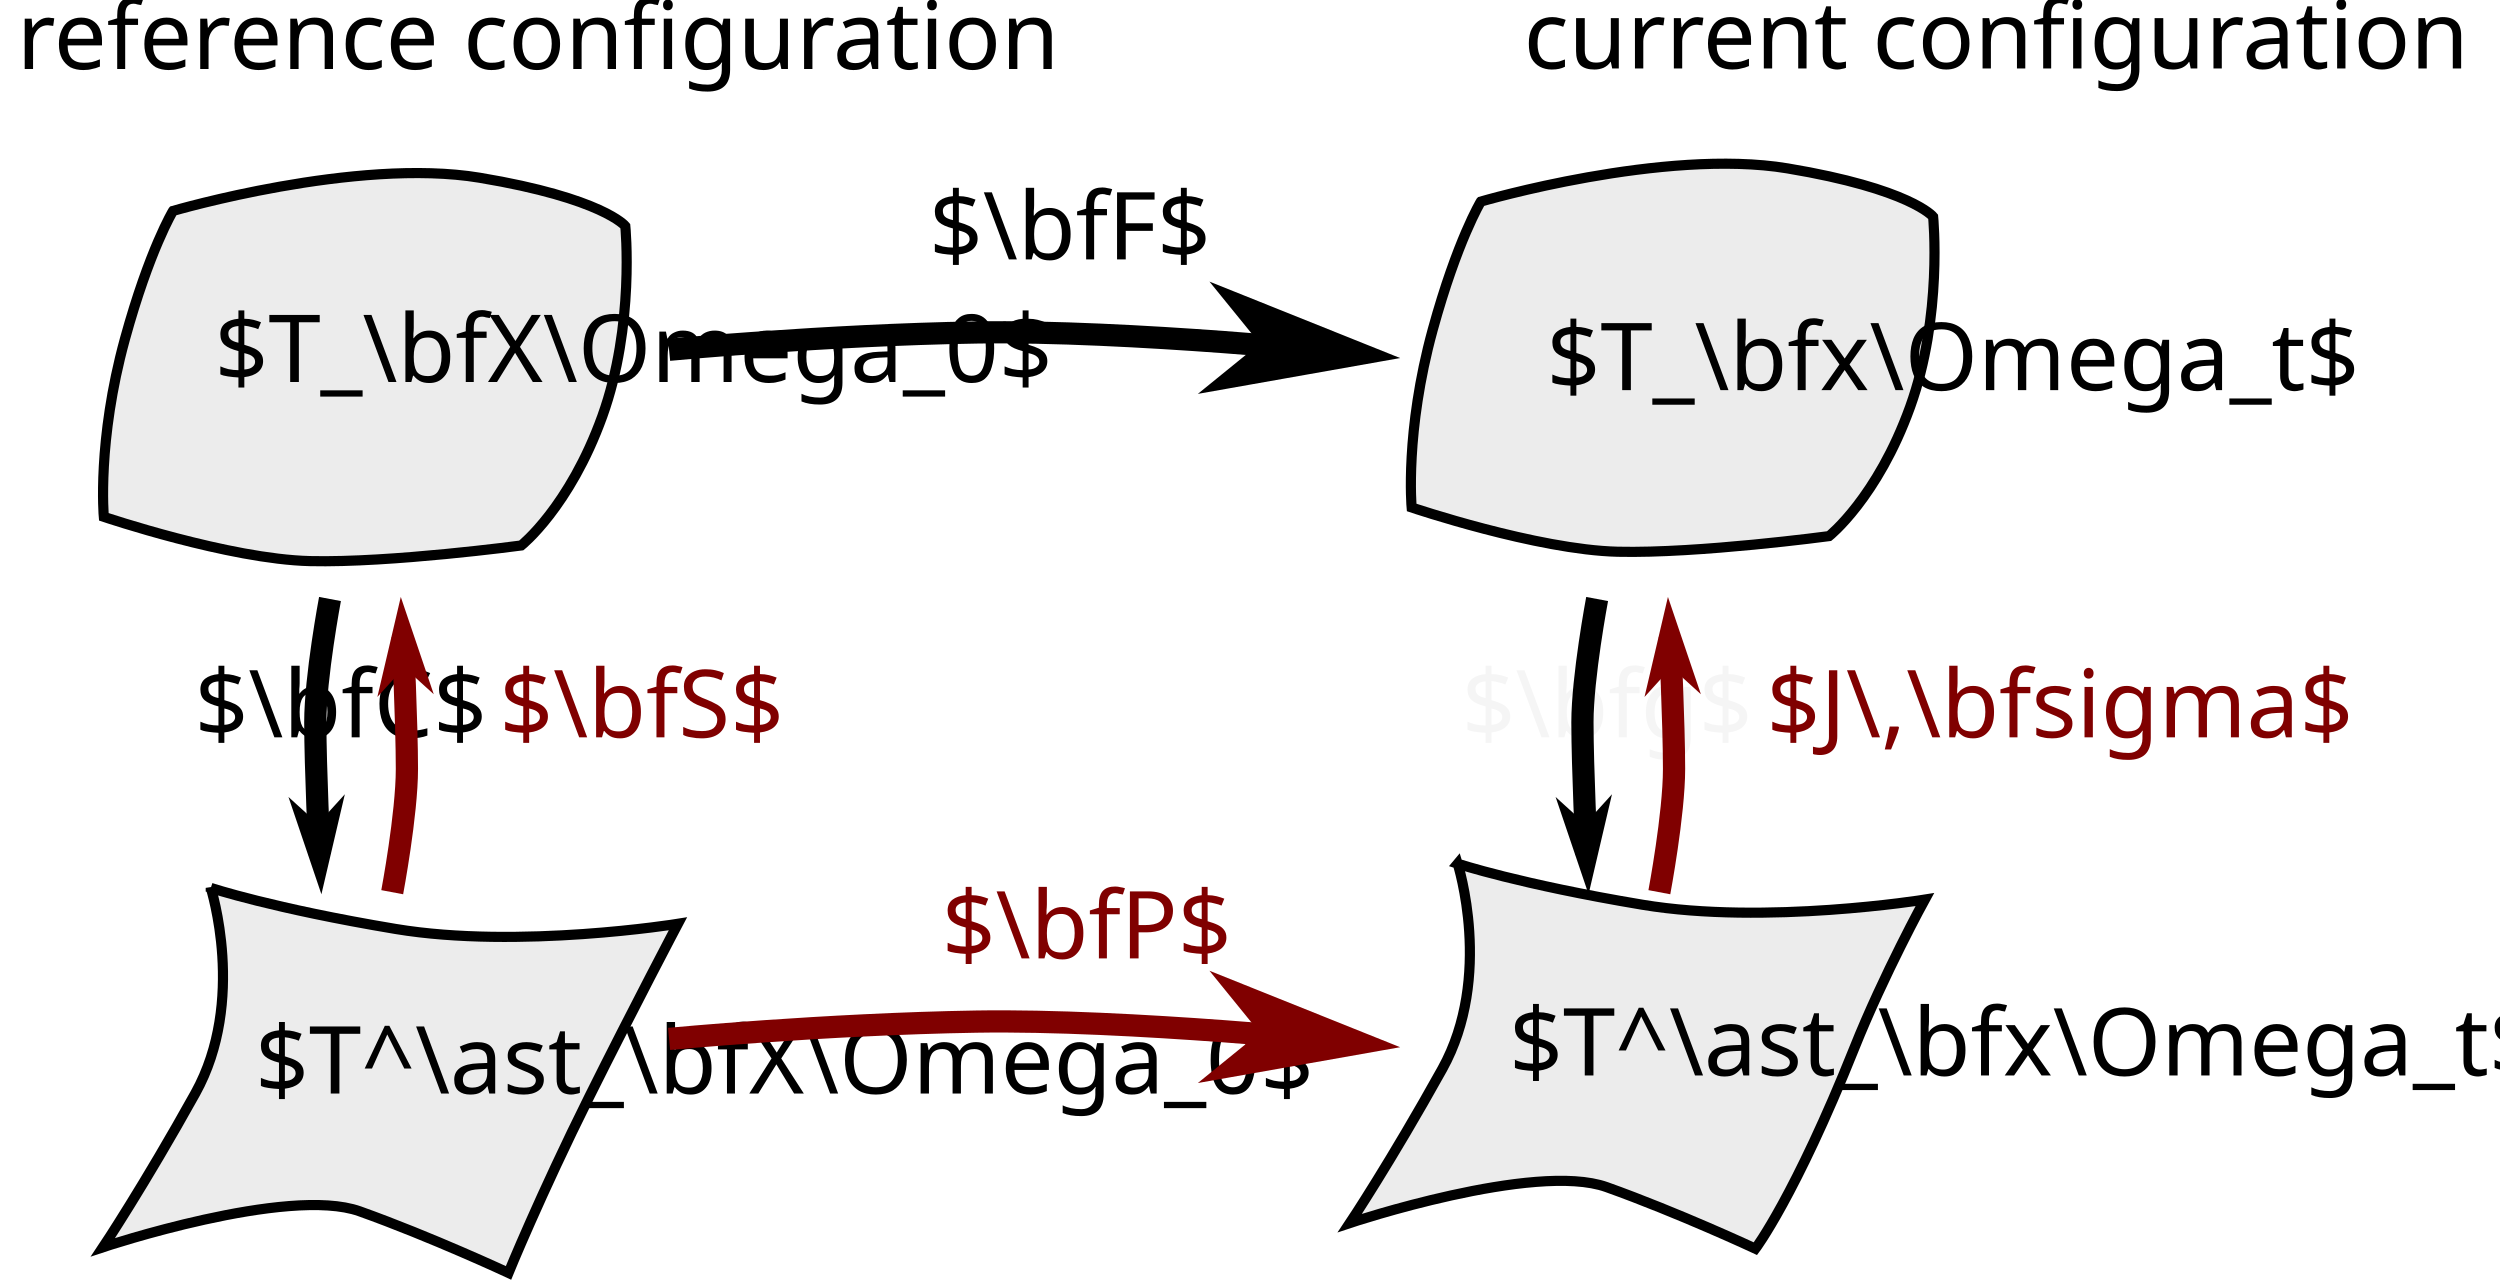
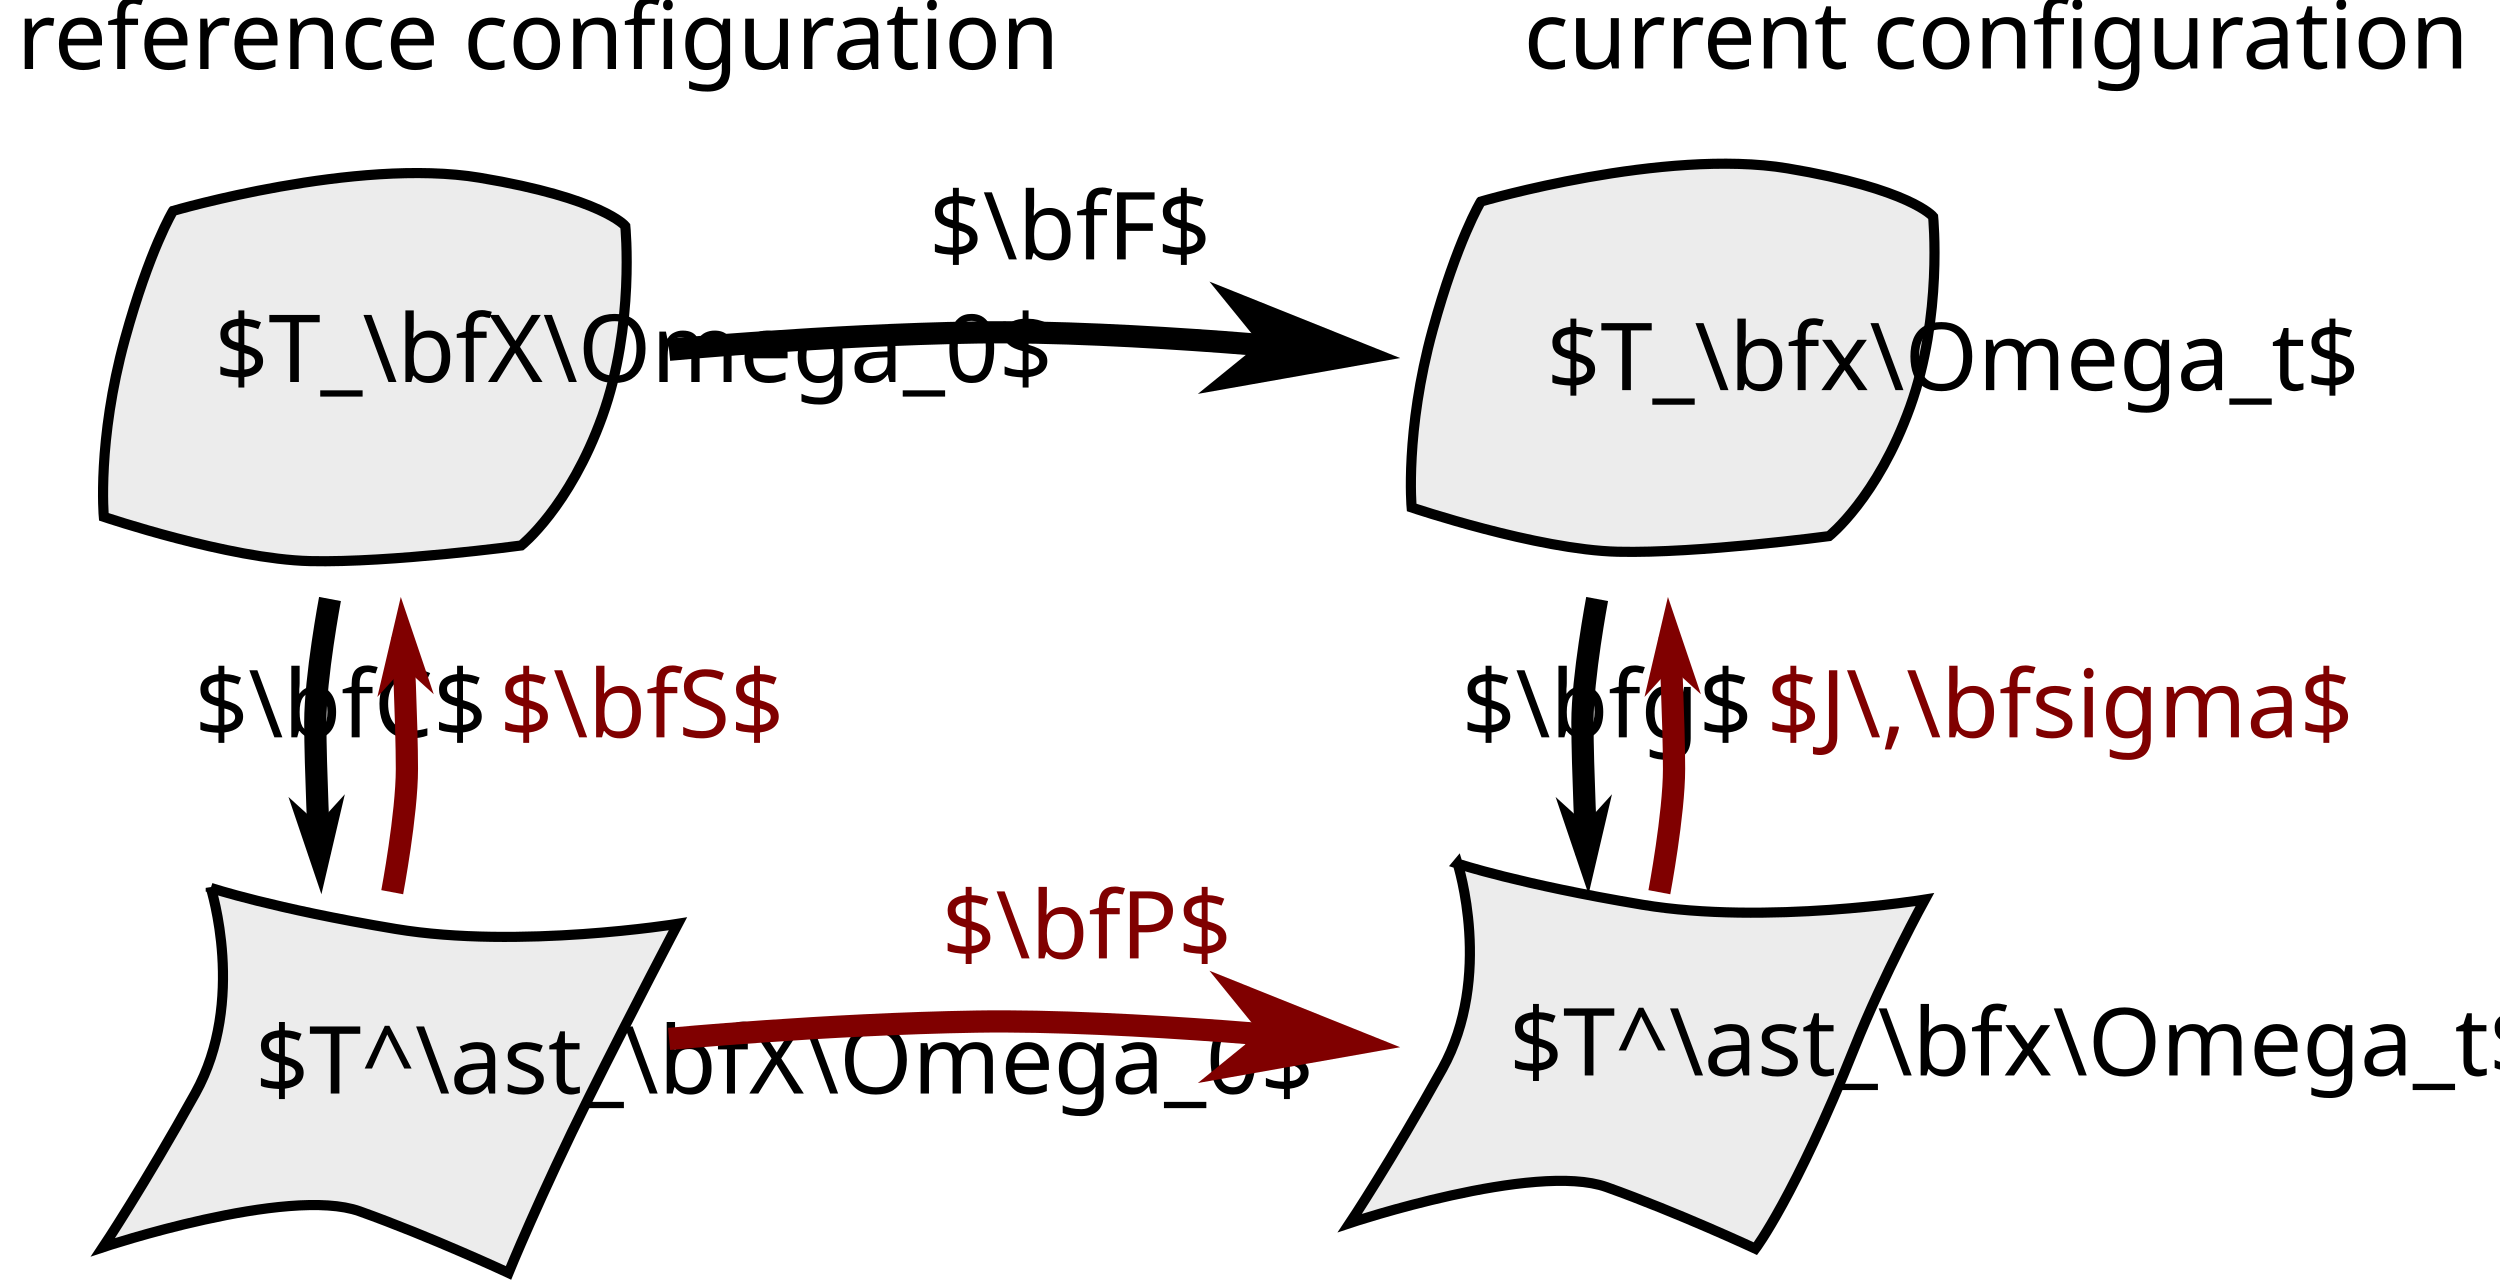
<svg xmlns="http://www.w3.org/2000/svg" width="112.458mm" height="57.742mm" viewBox="0 0 112.458 57.742" version="1.1" id="svg8">
  <defs id="defs2">
    <marker style="overflow:visible" id="marker22341" refX="0" refY="0" orient="auto">
      <path transform="matrix(-0.4,0,0,-0.4,-4,0)" style="fill:#800000;fill-opacity:1;fill-rule:evenodd;stroke:#800000;stroke-width:1pt;stroke-opacity:1" d="M 0,0 5,-5 -12.5,0 5,5 Z" id="path22339" />
    </marker>
    <marker style="overflow:visible" id="marker21663" refX="0" refY="0" orient="auto">
      <path transform="matrix(-0.2,0,0,-0.2,-1.2,0)" style="fill:#800000;fill-opacity:1;fill-rule:evenodd;stroke:#800000;stroke-width:1pt;stroke-opacity:1" d="M 0,0 5,-5 -12.5,0 5,5 Z" id="path21661" />
    </marker>
    <marker style="overflow:visible" id="marker18808" refX="0" refY="0" orient="auto">
      <path transform="matrix(-0.2,0,0,-0.2,-1.2,0)" style="fill:#000000;fill-opacity:1;fill-rule:evenodd;stroke:#000000;stroke-width:1pt;stroke-opacity:1" d="M 0,0 5,-5 -12.5,0 5,5 Z" id="path18806" />
    </marker>
    <marker orient="auto" refY="0" refX="0" id="marker17224" style="overflow:visible">
      <path id="path17222" d="M 0,0 5,-5 -12.5,0 5,5 Z" style="fill:#000000;fill-opacity:1;fill-rule:evenodd;stroke:#000000;stroke-width:1pt;stroke-opacity:1" transform="matrix(-0.4,0,0,-0.4,-4,0)" />
    </marker>
    <marker style="overflow:visible" id="marker14261" refX="0" refY="0" orient="auto">
      <path transform="matrix(-0.2,0,0,-0.2,-1.2,0)" style="fill:#000000;fill-opacity:1;fill-rule:evenodd;stroke:#000000;stroke-width:1pt;stroke-opacity:1" d="M 0,0 5,-5 -12.5,0 5,5 Z" id="path14259" />
    </marker>
    <marker orient="auto" refY="0" refX="0" id="marker10229" style="overflow:visible">
      <path id="path10227" d="M 0,0 5,-5 -12.5,0 5,5 Z" style="fill:#800000;fill-opacity:1;fill-rule:evenodd;stroke:#800000;stroke-width:1pt;stroke-opacity:1" transform="matrix(-0.4,0,0,-0.4,-4,0)" />
    </marker>
    <marker style="overflow:visible" id="marker10075" refX="0" refY="0" orient="auto">
      <path transform="matrix(-0.2,0,0,-0.2,-1.2,0)" style="fill:#000000;fill-opacity:1;fill-rule:evenodd;stroke:#000000;stroke-width:1pt;stroke-opacity:1" d="M 0,0 5,-5 -12.5,0 5,5 Z" id="path10073" />
    </marker>
    <marker orient="auto" refY="0" refX="0" id="marker9845" style="overflow:visible">
      <path id="path9843" d="M 0,0 5,-5 -12.5,0 5,5 Z" style="fill:#000000;fill-opacity:1;fill-rule:evenodd;stroke:#000000;stroke-width:1pt;stroke-opacity:1" transform="matrix(-0.4,0,0,-0.4,-4,0)" />
    </marker>
    <marker orient="auto" refY="0" refX="0" id="marker6489" style="overflow:visible">
      <path id="path6487" d="M 0,0 5,-5 -12.5,0 5,5 Z" style="fill:#ff7f0e;fill-opacity:1;fill-rule:evenodd;stroke:#ff7f0e;stroke-width:1pt;stroke-opacity:1" transform="matrix(-0.4,0,0,-0.4,-4,0)" />
    </marker>
    <marker style="overflow:visible" id="marker5600" refX="0" refY="0" orient="auto">
      <path transform="matrix(-0.4,0,0,-0.4,-4,0)" style="fill:#ff7f0e;fill-opacity:1;fill-rule:evenodd;stroke:#ff7f0e;stroke-width:1pt;stroke-opacity:1" d="M 0,0 5,-5 -12.5,0 5,5 Z" id="path5598" />
    </marker>
    <marker orient="auto" refY="0" refX="0" id="StopL" style="overflow:visible">
      <path id="path1140" d="M 0,5.65 V -5.65" style="fill:none;fill-opacity:0.75;fill-rule:evenodd;stroke:#ff7f0e;stroke-width:1pt;stroke-opacity:1" transform="scale(0.8)" />
    </marker>
    <marker orient="auto" refY="0" refX="0" id="StopS" style="overflow:visible">
      <path id="path1146" d="M 0,5.65 V -5.65" style="fill:none;fill-opacity:0.75;fill-rule:evenodd;stroke:#ff7f0e;stroke-width:1pt;stroke-opacity:1" transform="scale(0.2)" />
    </marker>
    <marker style="overflow:visible" id="marker1376" refX="0" refY="0" orient="auto">
      <path transform="matrix(-0.4,0,0,-0.4,-4,0)" style="fill:#ff7f0e;fill-opacity:1;fill-rule:evenodd;stroke:#ff7f0e;stroke-width:1pt;stroke-opacity:1" d="M 0,0 5,-5 -12.5,0 5,5 Z" id="path1374" />
    </marker>
    <marker style="overflow:visible" id="marker1318" refX="0" refY="0" orient="auto">
      <path transform="matrix(-0.2,0,0,-0.2,-1.2,0)" style="fill:#ff7f0e;fill-opacity:1;fill-rule:evenodd;stroke:#ff7f0e;stroke-width:1pt;stroke-opacity:1" d="M 0,0 5,-5 -12.5,0 5,5 Z" id="path1316" />
    </marker>
    <marker orient="auto" refY="0" refX="0" id="Arrow1Send" style="overflow:visible">
      <path id="path986" d="M 0,0 5,-5 -12.5,0 5,5 Z" style="fill:#000000;fill-opacity:1;fill-rule:evenodd;stroke:#000000;stroke-width:1pt;stroke-opacity:1" transform="matrix(-0.2,0,0,-0.2,-1.2,0)" />
    </marker>
    <marker orient="auto" refY="0" refX="0" id="StopL-5" style="overflow:visible">
      <path id="path1140-5" d="M 0,5.65 V -5.65" style="fill:none;fill-opacity:0.75;fill-rule:evenodd;stroke:#ff7f0e;stroke-width:1pt;stroke-opacity:1" transform="scale(0.8)" />
    </marker>
    <marker orient="auto" refY="0" refX="0" id="marker2557" style="overflow:visible">
      <path id="path2555" d="M 0,5.65 V -5.65" style="fill:none;fill-opacity:0.75;fill-rule:evenodd;stroke:#ff7f0e;stroke-width:1pt;stroke-opacity:1" transform="scale(0.8)" />
    </marker>
  </defs>
  <g id="layer1" transform="translate(-47.89982,-71.45792)">
    <path style="fill:#ececec;fill-rule:evenodd;stroke:#000000;stroke-width:0.457px;stroke-linecap:butt;stroke-linejoin:miter;stroke-opacity:1" d="m 57.381,111.397 c 0,0 1.616,5.08 -0.693,9.237 -2.309,4.157 -4.157,6.928 -4.157,6.928 0,0 8.313,-2.771 11.546,-1.616 3.233,1.155 6.697,2.771 6.697,2.771 0,0 1.422,-3.486 3.646,-7.95 1.965,-3.945 3.975,-7.753 3.975,-7.753 0,0 -7.159,1.155 -12.701,0.231 -5.542,-0.924 -8.313,-1.847 -8.313,-1.847 z" id="path868" />
    <path id="path870" d="m 55.682,80.947 c 0,0 -1.056,1.739 -2.163,5.762 -1.261,4.585 -0.949,7.997 -0.949,7.997 0,0 5.64,1.906 9.274,1.992 3.634,0.086 9.503,-0.703 9.503,-0.703 0,0 2.169,-1.717 3.646,-5.812 1.477,-4.094 1.035,-8.555 1.035,-8.555 0,0 -1.011,-1.251 -6.553,-2.175 -5.542,-0.924 -13.792,1.493 -13.792,1.493 z" style="fill:#ececec;fill-rule:evenodd;stroke:#000000;stroke-width:0.457px;stroke-linecap:butt;stroke-linejoin:miter;stroke-opacity:1" />
    <text xml:space="preserve" style="font-style:normal;font-variant:normal;font-weight:normal;font-stretch:normal;font-size:4.233px;line-height:125%;font-family:'Univers for UniS 55 Roman';-inkscape-font-specification:'Univers for UniS 55 Roman, ';text-align:start;letter-spacing:0px;word-spacing:0px;writing-mode:lr-tb;text-anchor:start;fill:#000000;fill-opacity:1;stroke:none;stroke-width:0.265px;stroke-linecap:butt;stroke-linejoin:miter;stroke-opacity:1" x="57.548" y="88.642" id="text888">
      <tspan id="tspan886" x="57.548" y="88.642" style="stroke-width:0.265px">$T_\bfX\Omega_0$</tspan>
    </text>
    <text id="text892" y="120.65" x="59.373" style="font-style:normal;font-variant:normal;font-weight:normal;font-stretch:normal;font-size:4.233px;line-height:125%;font-family:'Univers for UniS 55 Roman';-inkscape-font-specification:'Univers for UniS 55 Roman, ';text-align:start;letter-spacing:0px;word-spacing:0px;writing-mode:lr-tb;text-anchor:start;fill:#000000;fill-opacity:1;stroke:none;stroke-width:0.265px;stroke-linecap:butt;stroke-linejoin:miter;stroke-opacity:1" xml:space="preserve">
      <tspan style="stroke-width:0.265px" y="120.65" x="59.373" id="tspan890">$T^\ast_\bfX\Omega_0$</tspan>
    </text>
    <text xml:space="preserve" style="font-style:normal;font-variant:normal;font-weight:normal;font-stretch:normal;font-size:4.233px;line-height:125%;font-family:'Univers for UniS 55 Roman';-inkscape-font-specification:'Univers for UniS 55 Roman, ';text-align:start;letter-spacing:0px;word-spacing:0px;writing-mode:lr-tb;text-anchor:start;fill:#000000;fill-opacity:1;stroke:none;stroke-width:0.265px;stroke-linecap:butt;stroke-linejoin:miter;stroke-opacity:1" x="48.652" y="74.565" id="text896">
      <tspan id="tspan894" x="48.652" y="74.565" style="stroke-width:0.265px">reference configuration</tspan>
    </text>
    <text xml:space="preserve" style="font-style:normal;font-variant:normal;font-weight:normal;font-stretch:normal;font-size:4.233px;line-height:125%;font-family:'Univers for UniS 55 Roman';-inkscape-font-specification:'Univers for UniS 55 Roman, ';text-align:start;letter-spacing:0px;word-spacing:0px;writing-mode:lr-tb;text-anchor:start;fill:#000000;fill-opacity:1;stroke:none;stroke-width:0.265px;stroke-linecap:butt;stroke-linejoin:miter;stroke-opacity:1" x="116.437" y="74.538" id="text900">
      <tspan id="tspan898" x="116.437" y="74.538" style="stroke-width:0.265px">current configuration</tspan>
    </text>
    <path style="fill:#ececec;fill-rule:evenodd;stroke:#000000;stroke-width:0.457px;stroke-linecap:butt;stroke-linejoin:miter;stroke-opacity:1" d="m 114.512,80.526 c 0,0 -1.056,1.739 -2.163,5.762 -1.261,4.585 -0.949,7.997 -0.949,7.997 0,0 5.64,1.906 9.274,1.992 3.634,0.086 9.503,-0.703 9.503,-0.703 0,0 2.169,-1.717 3.646,-5.812 1.477,-4.094 1.035,-8.555 1.035,-8.555 0,0 -1.011,-1.251 -6.553,-2.175 -5.542,-0.924 -13.792,1.493 -13.792,1.493 z" id="path949" />
    <path id="path955" d="m 113.471,110.308 c 0,0 1.616,5.08 -0.693,9.237 -2.309,4.157 -4.157,6.928 -4.157,6.928 0,0 8.313,-2.771 11.546,-1.616 3.233,1.155 6.697,2.771 6.697,2.771 0,0 1.777,-2.349 4.447,-9.019 1.338,-3.343 3.173,-6.684 3.173,-6.684 0,0 -7.159,1.155 -12.701,0.231 -5.542,-0.924 -8.313,-1.847 -8.313,-1.847 z" style="fill:#ececec;fill-rule:evenodd;stroke:#000000;stroke-width:0.457px;stroke-linecap:butt;stroke-linejoin:miter;stroke-opacity:1" />
    <text id="text963" y="89.011" x="117.465" style="font-style:normal;font-variant:normal;font-weight:normal;font-stretch:normal;font-size:4.233px;line-height:125%;font-family:'Univers for UniS 55 Roman';-inkscape-font-specification:'Univers for UniS 55 Roman, ';text-align:start;letter-spacing:0px;word-spacing:0px;writing-mode:lr-tb;text-anchor:start;fill:#000000;fill-opacity:1;stroke:none;stroke-width:0.265px;stroke-linecap:butt;stroke-linejoin:miter;stroke-opacity:1" xml:space="preserve">
      <tspan style="stroke-width:0.265px" y="89.011" x="117.465" id="tspan961">$T_\bfx\Omega_t$</tspan>
    </text>
    <text xml:space="preserve" style="font-style:normal;font-variant:normal;font-weight:normal;font-stretch:normal;font-size:4.233px;line-height:125%;font-family:'Univers for UniS 55 Roman';-inkscape-font-specification:'Univers for UniS 55 Roman, ';text-align:start;letter-spacing:0px;word-spacing:0px;writing-mode:lr-tb;text-anchor:start;fill:#000000;fill-opacity:1;stroke:none;stroke-width:0.265px;stroke-linecap:butt;stroke-linejoin:miter;stroke-opacity:1" x="115.78" y="119.838" id="text967">
      <tspan id="tspan965" x="115.78" y="119.838" style="stroke-width:0.265px">$T^\ast_\bfx\Omega_t$</tspan>
    </text>
    <text id="text1281" y="104.622" x="56.648" style="font-style:normal;font-variant:normal;font-weight:normal;font-stretch:normal;font-size:4.233px;line-height:125%;font-family:'Univers for UniS 55 Roman';-inkscape-font-specification:'Univers for UniS 55 Roman, ';text-align:start;letter-spacing:0px;word-spacing:0px;writing-mode:lr-tb;text-anchor:start;fill:#000000;fill-opacity:1;stroke:none;stroke-width:0.265px;stroke-linecap:butt;stroke-linejoin:miter;stroke-opacity:1" xml:space="preserve">
      <tspan style="stroke-width:0.265px" y="104.622" x="56.648" id="tspan1279">$\bfC$</tspan>
    </text>
    <path style="fill:none;fill-rule:evenodd;stroke:#000000;stroke-width:1;stroke-linecap:butt;stroke-linejoin:miter;stroke-miterlimit:4;stroke-dasharray:none;stroke-opacity:1;marker-end:url(#Arrow1Send)" d="m 62.744,98.403 c 0,0 -0.661,3.506 -0.661,5.546 0,2.039 0.189,5.953 0.189,5.953" id="path969" />
    <text xml:space="preserve" style="font-style:normal;font-variant:normal;font-weight:normal;font-stretch:normal;font-size:4.233px;line-height:125%;font-family:'Univers for UniS 55 Roman';-inkscape-font-specification:'Univers for UniS 55 Roman, ';text-align:start;letter-spacing:0px;word-spacing:0px;writing-mode:lr-tb;text-anchor:start;fill:#000000;fill-opacity:1;stroke:none;stroke-width:0.265px;stroke-linecap:butt;stroke-linejoin:miter;stroke-opacity:1" x="89.687" y="83.123" id="text13659">
      <tspan id="tspan13657" x="89.687" y="83.123" style="fill:#000000;stroke-width:0.265px">$\bfF$</tspan>
    </text>
    <text id="text13845" y="114.57" x="90.26" style="font-style:normal;font-variant:normal;font-weight:normal;font-stretch:normal;font-size:4.233px;line-height:125%;font-family:'Univers for UniS 55 Roman';-inkscape-font-specification:'Univers for UniS 55 Roman, ';text-align:start;letter-spacing:0px;word-spacing:0px;writing-mode:lr-tb;text-anchor:start;fill:#800000;fill-opacity:1;stroke:none;stroke-width:0.265px;stroke-linecap:butt;stroke-linejoin:miter;stroke-opacity:1" xml:space="preserve">
      <tspan style="fill:#800000;fill-opacity:1;stroke-width:0.265px" y="114.57" x="90.26" id="tspan13843">$\bfP$</tspan>
    </text>
    <path id="path17220" d="m 77.997,87.192 c 0,0 6.994,-0.666 13.825,-0.779 6.831,-0.113 17.101,0.949 17.101,0.949" style="fill:none;fill-rule:evenodd;stroke:#000000;stroke-width:1;stroke-linecap:butt;stroke-linejoin:miter;stroke-miterlimit:4;stroke-dasharray:none;stroke-opacity:1;marker-end:url(#marker17224)" />
    <path id="path21659" d="m 65.543,111.592 c 0,0 0.661,-3.506 0.661,-5.546 0,-2.039 -0.189,-5.953 -0.189,-5.953" style="fill:none;fill-rule:evenodd;stroke:#800000;stroke-width:1;stroke-linecap:butt;stroke-linejoin:miter;stroke-miterlimit:4;stroke-dasharray:none;stroke-opacity:1;marker-end:url(#marker21663)" />
    <text xml:space="preserve" style="font-style:normal;font-variant:normal;font-weight:normal;font-stretch:normal;font-size:4.233px;line-height:125%;font-family:'Univers for UniS 55 Roman';-inkscape-font-specification:'Univers for UniS 55 Roman, ';text-align:start;letter-spacing:0px;word-spacing:0px;writing-mode:lr-tb;text-anchor:start;fill:#800000;fill-opacity:1;stroke:none;stroke-width:1;stroke-linecap:butt;stroke-linejoin:miter;stroke-miterlimit:4;stroke-dasharray:none;stroke-opacity:1" x="70.361" y="104.622" id="text21817">
      <tspan id="tspan21815" x="70.361" y="104.622" style="fill:#800000;fill-opacity:1;stroke-width:1;stroke-miterlimit:4;stroke-dasharray:none">$\bfS$</tspan>
    </text>
-     <text xml:space="preserve" style="font-style:normal;font-variant:normal;font-weight:normal;font-stretch:normal;font-size:4.233px;line-height:125%;font-family:'Univers for UniS 55 Roman';-inkscape-font-specification:'Univers for UniS 55 Roman, ';text-align:start;letter-spacing:0px;word-spacing:0px;writing-mode:lr-tb;text-anchor:start;fill:#f5f5f5;fill-opacity:1;stroke:none;stroke-width:0.265px;stroke-linecap:butt;stroke-linejoin:miter;stroke-opacity:1;" x="113.648" y="104.622" id="text21851">
-       <tspan id="tspan21849" x="113.648" y="104.622" style="stroke-width:0.265px;fill:#f5f5f5;fill-opacity:1;">$\bfg$</tspan>
+     <text xml:space="preserve" style="font-style:normal;font-variant:normal;font-weight:normal;font-stretch:normal;font-size:4.233px;line-height:125%;font-family:'Univers for UniS 55 Roman';-inkscape-font-specification:'Univers for UniS 55 Roman, ';text-align:start;letter-spacing:0px;word-spacing:0px;writing-mode:lr-tb;text-anchor:start;fill:#000000;fill-opacity:1;stroke:none;stroke-width:0.265px;stroke-linecap:butt;stroke-linejoin:miter;stroke-opacity:1;" x="113.648" y="104.622" id="text21851">
+       <tspan id="tspan21849" x="113.648" y="104.622" style="stroke-width:0.265px;fill:#000000;fill-opacity:1;">$\bfg$</tspan>
    </text>
    <path id="path21853" d="m 119.744,98.403 c 0,0 -0.661,3.506 -0.661,5.546 0,2.039 0.189,5.953 0.189,5.953" style="fill:none;fill-rule:evenodd;stroke:#000000;stroke-width:1;stroke-linecap:butt;stroke-linejoin:miter;stroke-miterlimit:4;stroke-dasharray:none;stroke-opacity:1;marker-end:url(#Arrow1Send)" />
    <path style="fill:none;fill-rule:evenodd;stroke:#800000;stroke-width:1;stroke-linecap:butt;stroke-linejoin:miter;stroke-miterlimit:4;stroke-dasharray:none;stroke-opacity:1;marker-end:url(#marker21663)" d="m 122.543,111.592 c 0,0 0.661,-3.506 0.661,-5.546 0,-2.039 -0.189,-5.953 -0.189,-5.953" id="path21855" />
    <text id="text21859" y="104.622" x="127.361" style="font-style:normal;font-variant:normal;font-weight:normal;font-stretch:normal;font-size:4.233px;line-height:125%;font-family:'Univers for UniS 55 Roman';-inkscape-font-specification:'Univers for UniS 55 Roman, ';text-align:start;letter-spacing:0px;word-spacing:0px;writing-mode:lr-tb;text-anchor:start;fill:#800000;fill-opacity:1;stroke:none;stroke-width:1;stroke-linecap:butt;stroke-linejoin:miter;stroke-miterlimit:4;stroke-dasharray:none;stroke-opacity:1" xml:space="preserve">
      <tspan style="fill:#800000;fill-opacity:1;stroke-width:1;stroke-miterlimit:4;stroke-dasharray:none" y="104.622" x="127.361" id="tspan21857">$J\,\bfsigma$</tspan>
    </text>
    <path style="fill:none;fill-rule:evenodd;stroke:#800000;stroke-width:1;stroke-linecap:butt;stroke-linejoin:miter;stroke-miterlimit:4;stroke-dasharray:none;stroke-opacity:1;marker-end:url(#marker22341)" d="m 77.997,118.192 c 0,0 6.994,-0.666 13.825,-0.779 6.831,-0.113 17.101,0.949 17.101,0.949" id="path22337" />
  </g>
</svg>
